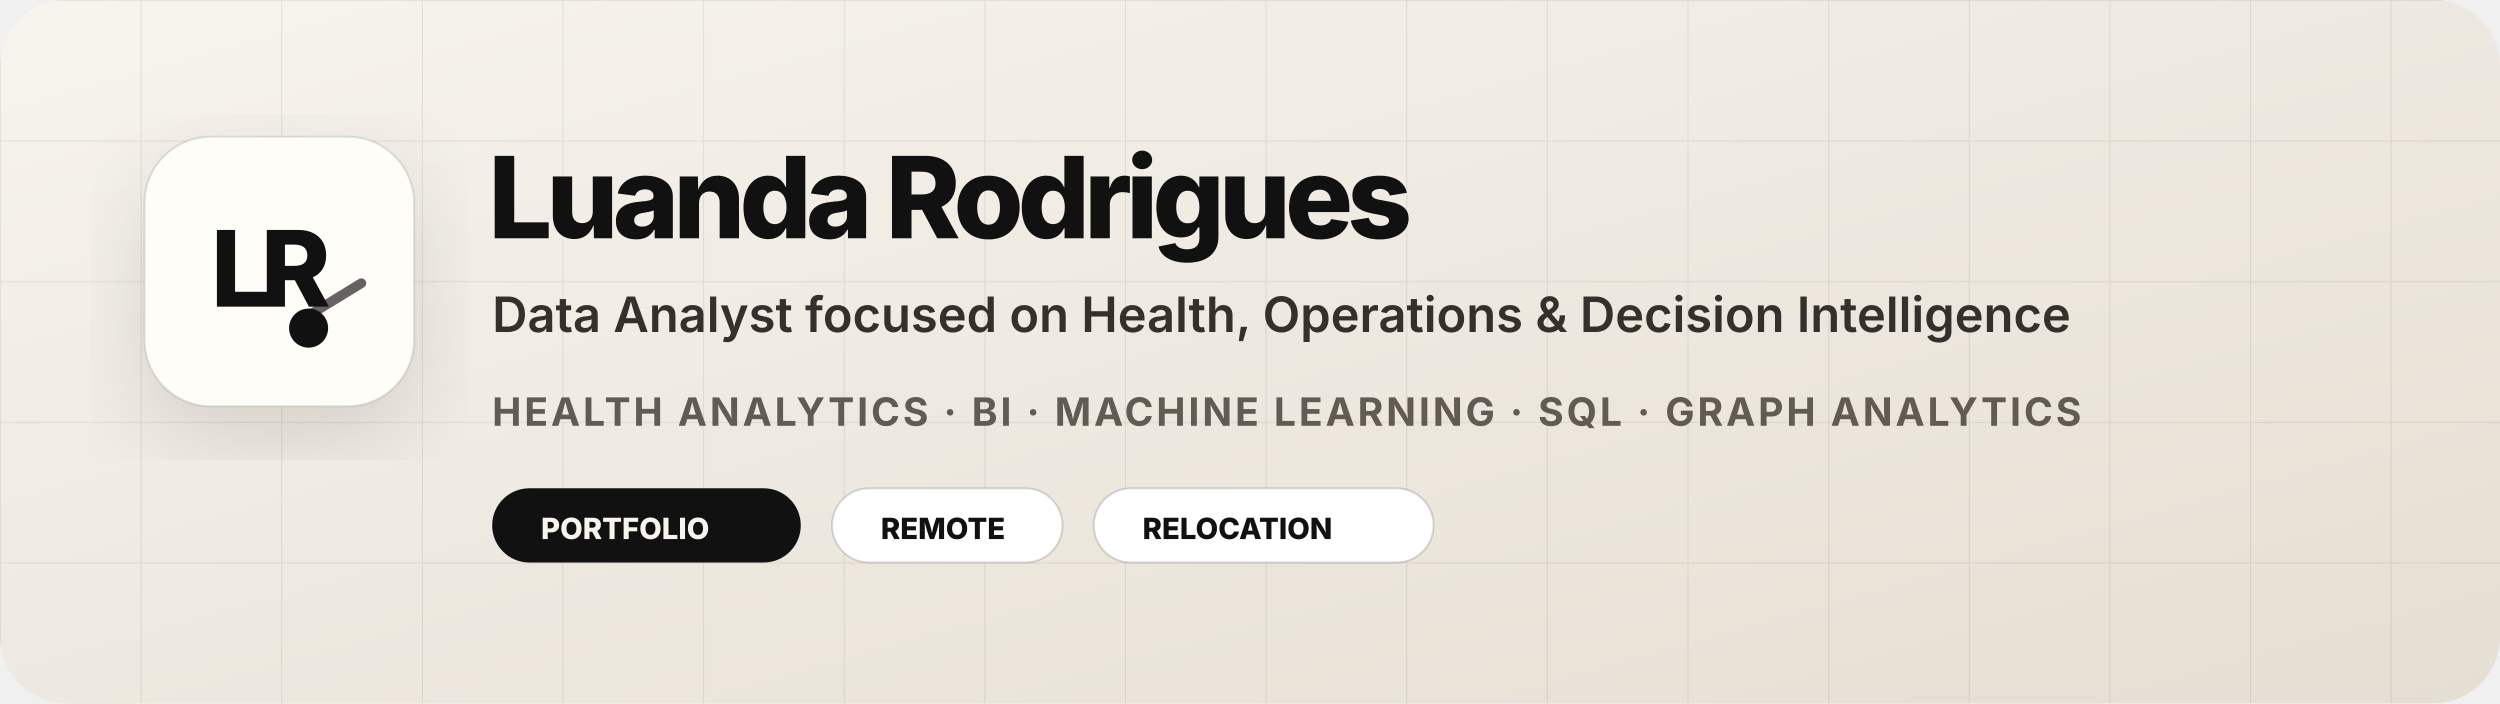
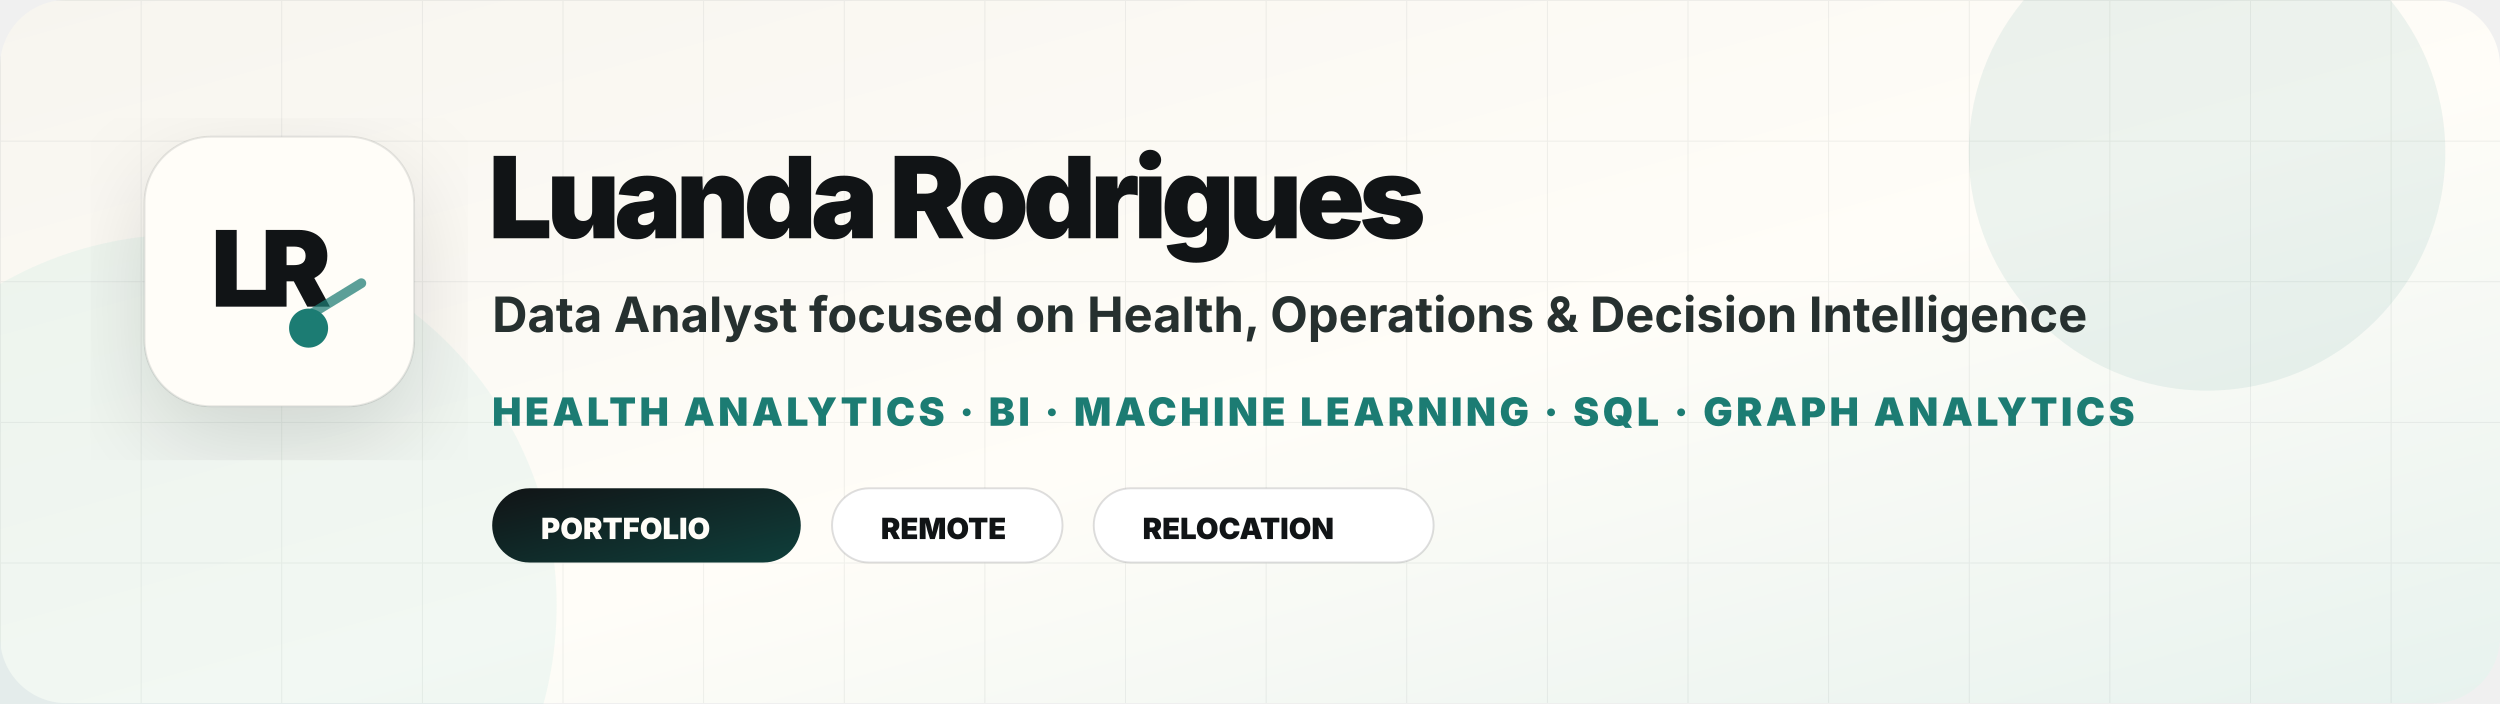
<svg xmlns="http://www.w3.org/2000/svg" width="1280" height="360" viewBox="0 0 1280 360" role="img" aria-label="Luanda Rodrigues — Data Analyst focused on Health, Operations and Decision Intelligence">
  <defs>
    <linearGradient id="bg" x1="0" y1="0" x2="1" y2="1">
-       <stop offset="0" stop-color="#F7F4EE" />
-       <stop offset="1" stop-color="#E5DED2" />
+       <stop offset="0" stop-color="#F7F5EF" />
+       <stop offset="0.55" stop-color="#FFFDF8" />
+       <stop offset="1" stop-color="#E7F2EE" />
+     </linearGradient>
+     <linearGradient id="charcoal" x1="0" y1="0" x2="1" y2="1">
+       <stop offset="0" stop-color="#111416" />
+       <stop offset="1" stop-color="#0F3F3B" />
    </linearGradient>
    <pattern id="grid" width="72" height="72" patternUnits="userSpaceOnUse">
-       <path d="M 72 0 L 0 0 0 72" fill="none" stroke="#111111" stroke-opacity="0.08" stroke-width="1" />
+       <path d="M 72 0 L 0 0 0 72" fill="none" stroke="#111416" stroke-opacity="0.055" stroke-width="1" />
    </pattern>
    <filter id="shadow" x="-20%" y="-20%" width="140%" height="140%">
-       <feDropShadow dx="0" dy="16" stdDeviation="22" flood-color="#111111" flood-opacity="0.12" />
+       <feDropShadow dx="0" dy="18" stdDeviation="24" flood-color="#111416" flood-opacity="0.13" />
    </filter>
  </defs>
  <rect width="1280" height="360" rx="34" fill="url(#bg)" />
  <rect width="1280" height="360" rx="34" fill="url(#grid)" />
-   <rect x="74" y="70" width="138" height="138" rx="34" fill="#FFFDF8" stroke="#111111" stroke-opacity="0.12" filter="url(#shadow)" />
-   <text x="108" y="157" font-family="Inter, Arial, sans-serif" font-size="54" font-weight="800" fill="#111111" letter-spacing="-5">LR</text>
-   <circle cx="158" cy="168" r="10" fill="#111111" />
-   <path d="M 154 164 L 185 145" stroke="#111111" stroke-width="5" stroke-linecap="round" opacity="0.65" />
-   <text x="250" y="122" font-family="Inter, Arial, sans-serif" font-size="58" font-weight="800" fill="#111111" letter-spacing="-3">Luanda Rodrigues</text>
-   <text x="252" y="170" font-family="Inter, Arial, sans-serif" font-size="25" font-weight="600" fill="#34312D">Data Analyst focused on Health, Operations &amp; Decision Intelligence</text>
-   <text x="252" y="218" font-family="Inter, Arial, sans-serif" font-size="20" font-weight="700" fill="#615B53" letter-spacing="1.5">HEALTH ANALYTICS · BI · MACHINE LEARNING · SQL · GRAPH ANALYTICS</text>
-   <rect x="252" y="250" width="158" height="38" rx="19" fill="#111111" />
-   <text x="277" y="276" font-family="Inter, Arial, sans-serif" font-size="15" font-weight="800" fill="#F7F4EE">PORTFOLIO</text>
-   <rect x="426" y="250" width="118" height="38" rx="19" fill="#FFFFFF" stroke="#111111" stroke-opacity="0.16" />
-   <text x="451" y="276" font-family="Inter, Arial, sans-serif" font-size="15" font-weight="800" fill="#111111">REMOTE</text>
-   <rect x="560" y="250" width="174" height="38" rx="19" fill="#FFFFFF" stroke="#111111" stroke-opacity="0.16" />
-   <text x="585" y="276" font-family="Inter, Arial, sans-serif" font-size="15" font-weight="800" fill="#111111">RELOCATION</text>
+   <circle cx="1130" cy="78" r="122" fill="#1C7C73" opacity="0.08" />
+   <circle cx="95" cy="310" r="190" fill="#79D1C3" opacity="0.10" />
+   <rect x="74" y="70" width="138" height="138" rx="34" fill="#FFFDF8" stroke="#111416" stroke-opacity="0.10" filter="url(#shadow)" />
+   <text x="108" y="157" font-family="Manrope, Inter, Arial, sans-serif" font-size="54" font-weight="900" fill="#111416" letter-spacing="-5">LR</text>
+   <circle cx="158" cy="168" r="10" fill="#1C7C73" />
+   <path d="M 154 164 L 185 145" stroke="#1C7C73" stroke-width="5" stroke-linecap="round" opacity="0.72" />
+   <text x="250" y="122" font-family="Manrope, Inter, Arial, sans-serif" font-size="58" font-weight="900" fill="#111416" letter-spacing="-3">Luanda Rodrigues</text>
+   <text x="252" y="170" font-family="Inter, Arial, sans-serif" font-size="25" font-weight="650" fill="#26302F">Data Analyst focused on Health, Operations &amp; Decision Intelligence</text>
+   <text x="252" y="218" font-family="Inter, Arial, sans-serif" font-size="20" font-weight="850" fill="#1C7C73" letter-spacing="1.8">HEALTH ANALYTICS · BI · MACHINE LEARNING · SQL · GRAPH ANALYTICS</text>
+   <rect x="252" y="250" width="158" height="38" rx="19" fill="url(#charcoal)" />
+   <text x="277" y="276" font-family="Inter, Arial, sans-serif" font-size="15" font-weight="850" fill="#FFFDF8">PORTFOLIO</text>
+   <rect x="426" y="250" width="118" height="38" rx="19" fill="#FFFFFF" stroke="#111416" stroke-opacity="0.14" />
+   <text x="451" y="276" font-family="Inter, Arial, sans-serif" font-size="15" font-weight="850" fill="#111416">REMOTE</text>
+   <rect x="560" y="250" width="174" height="38" rx="19" fill="#FFFFFF" stroke="#111416" stroke-opacity="0.14" />
+   <text x="585" y="276" font-family="Inter, Arial, sans-serif" font-size="15" font-weight="850" fill="#111416">RELOCATION</text>
</svg>
